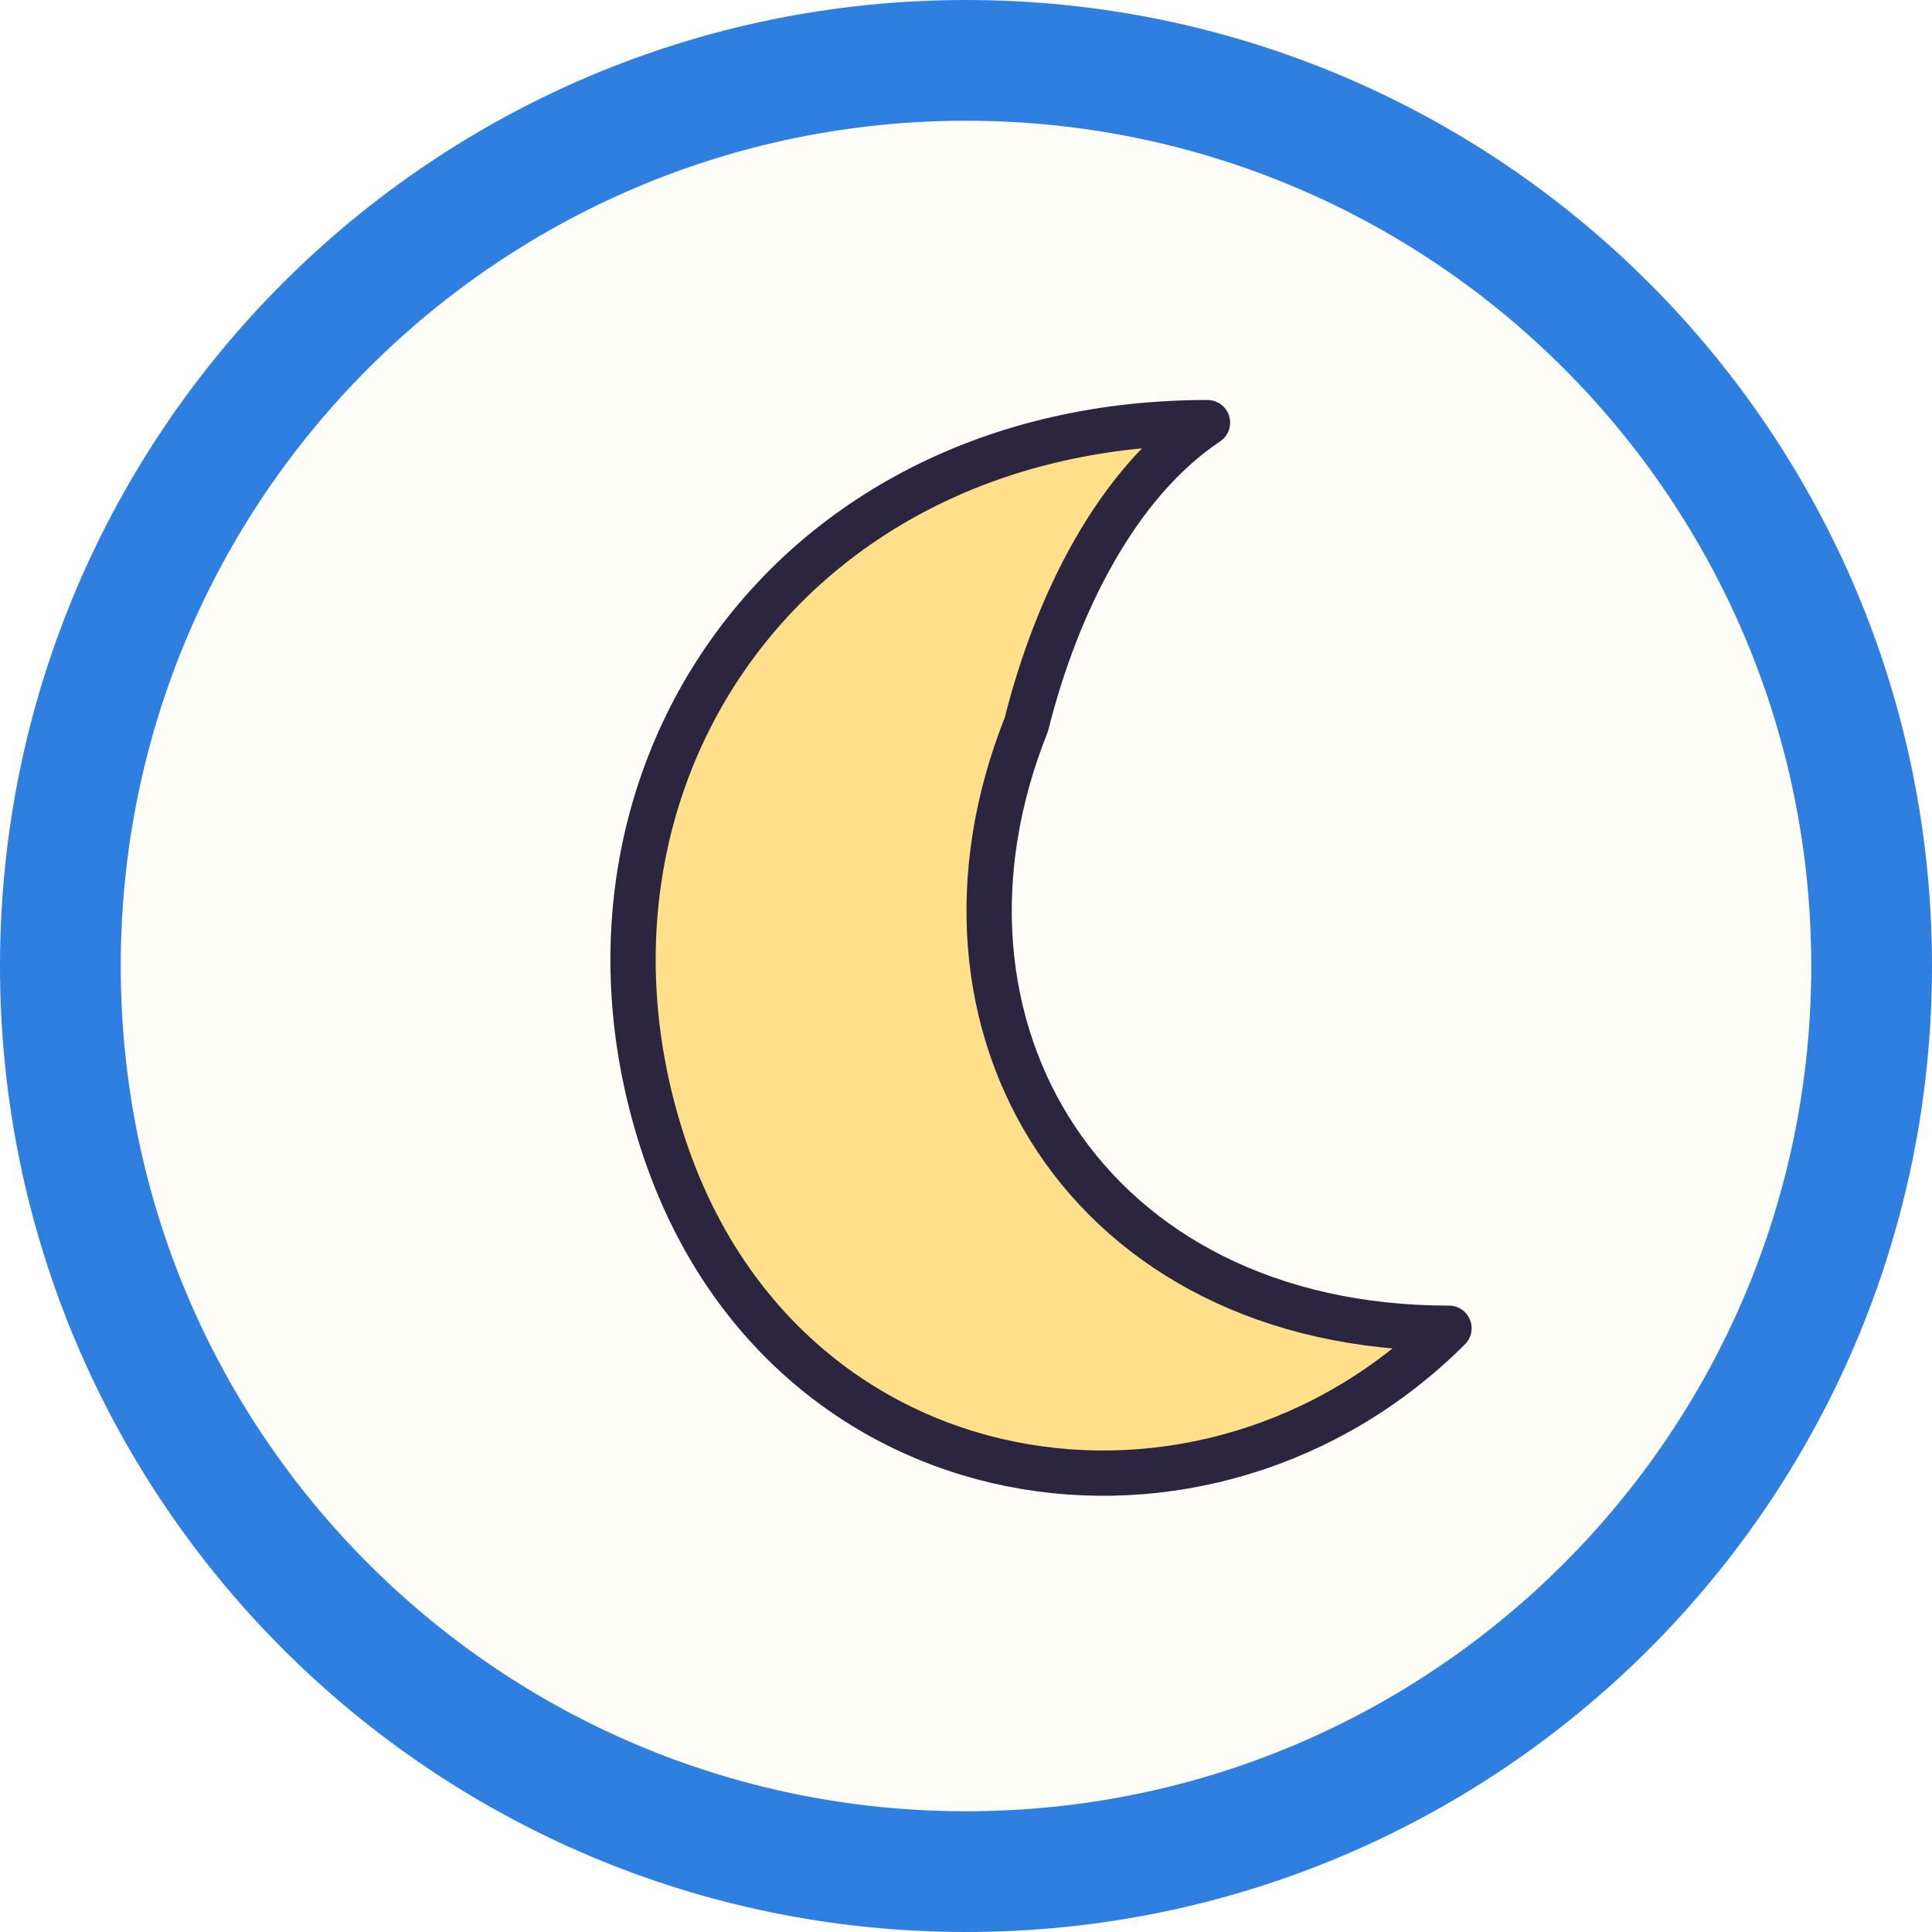
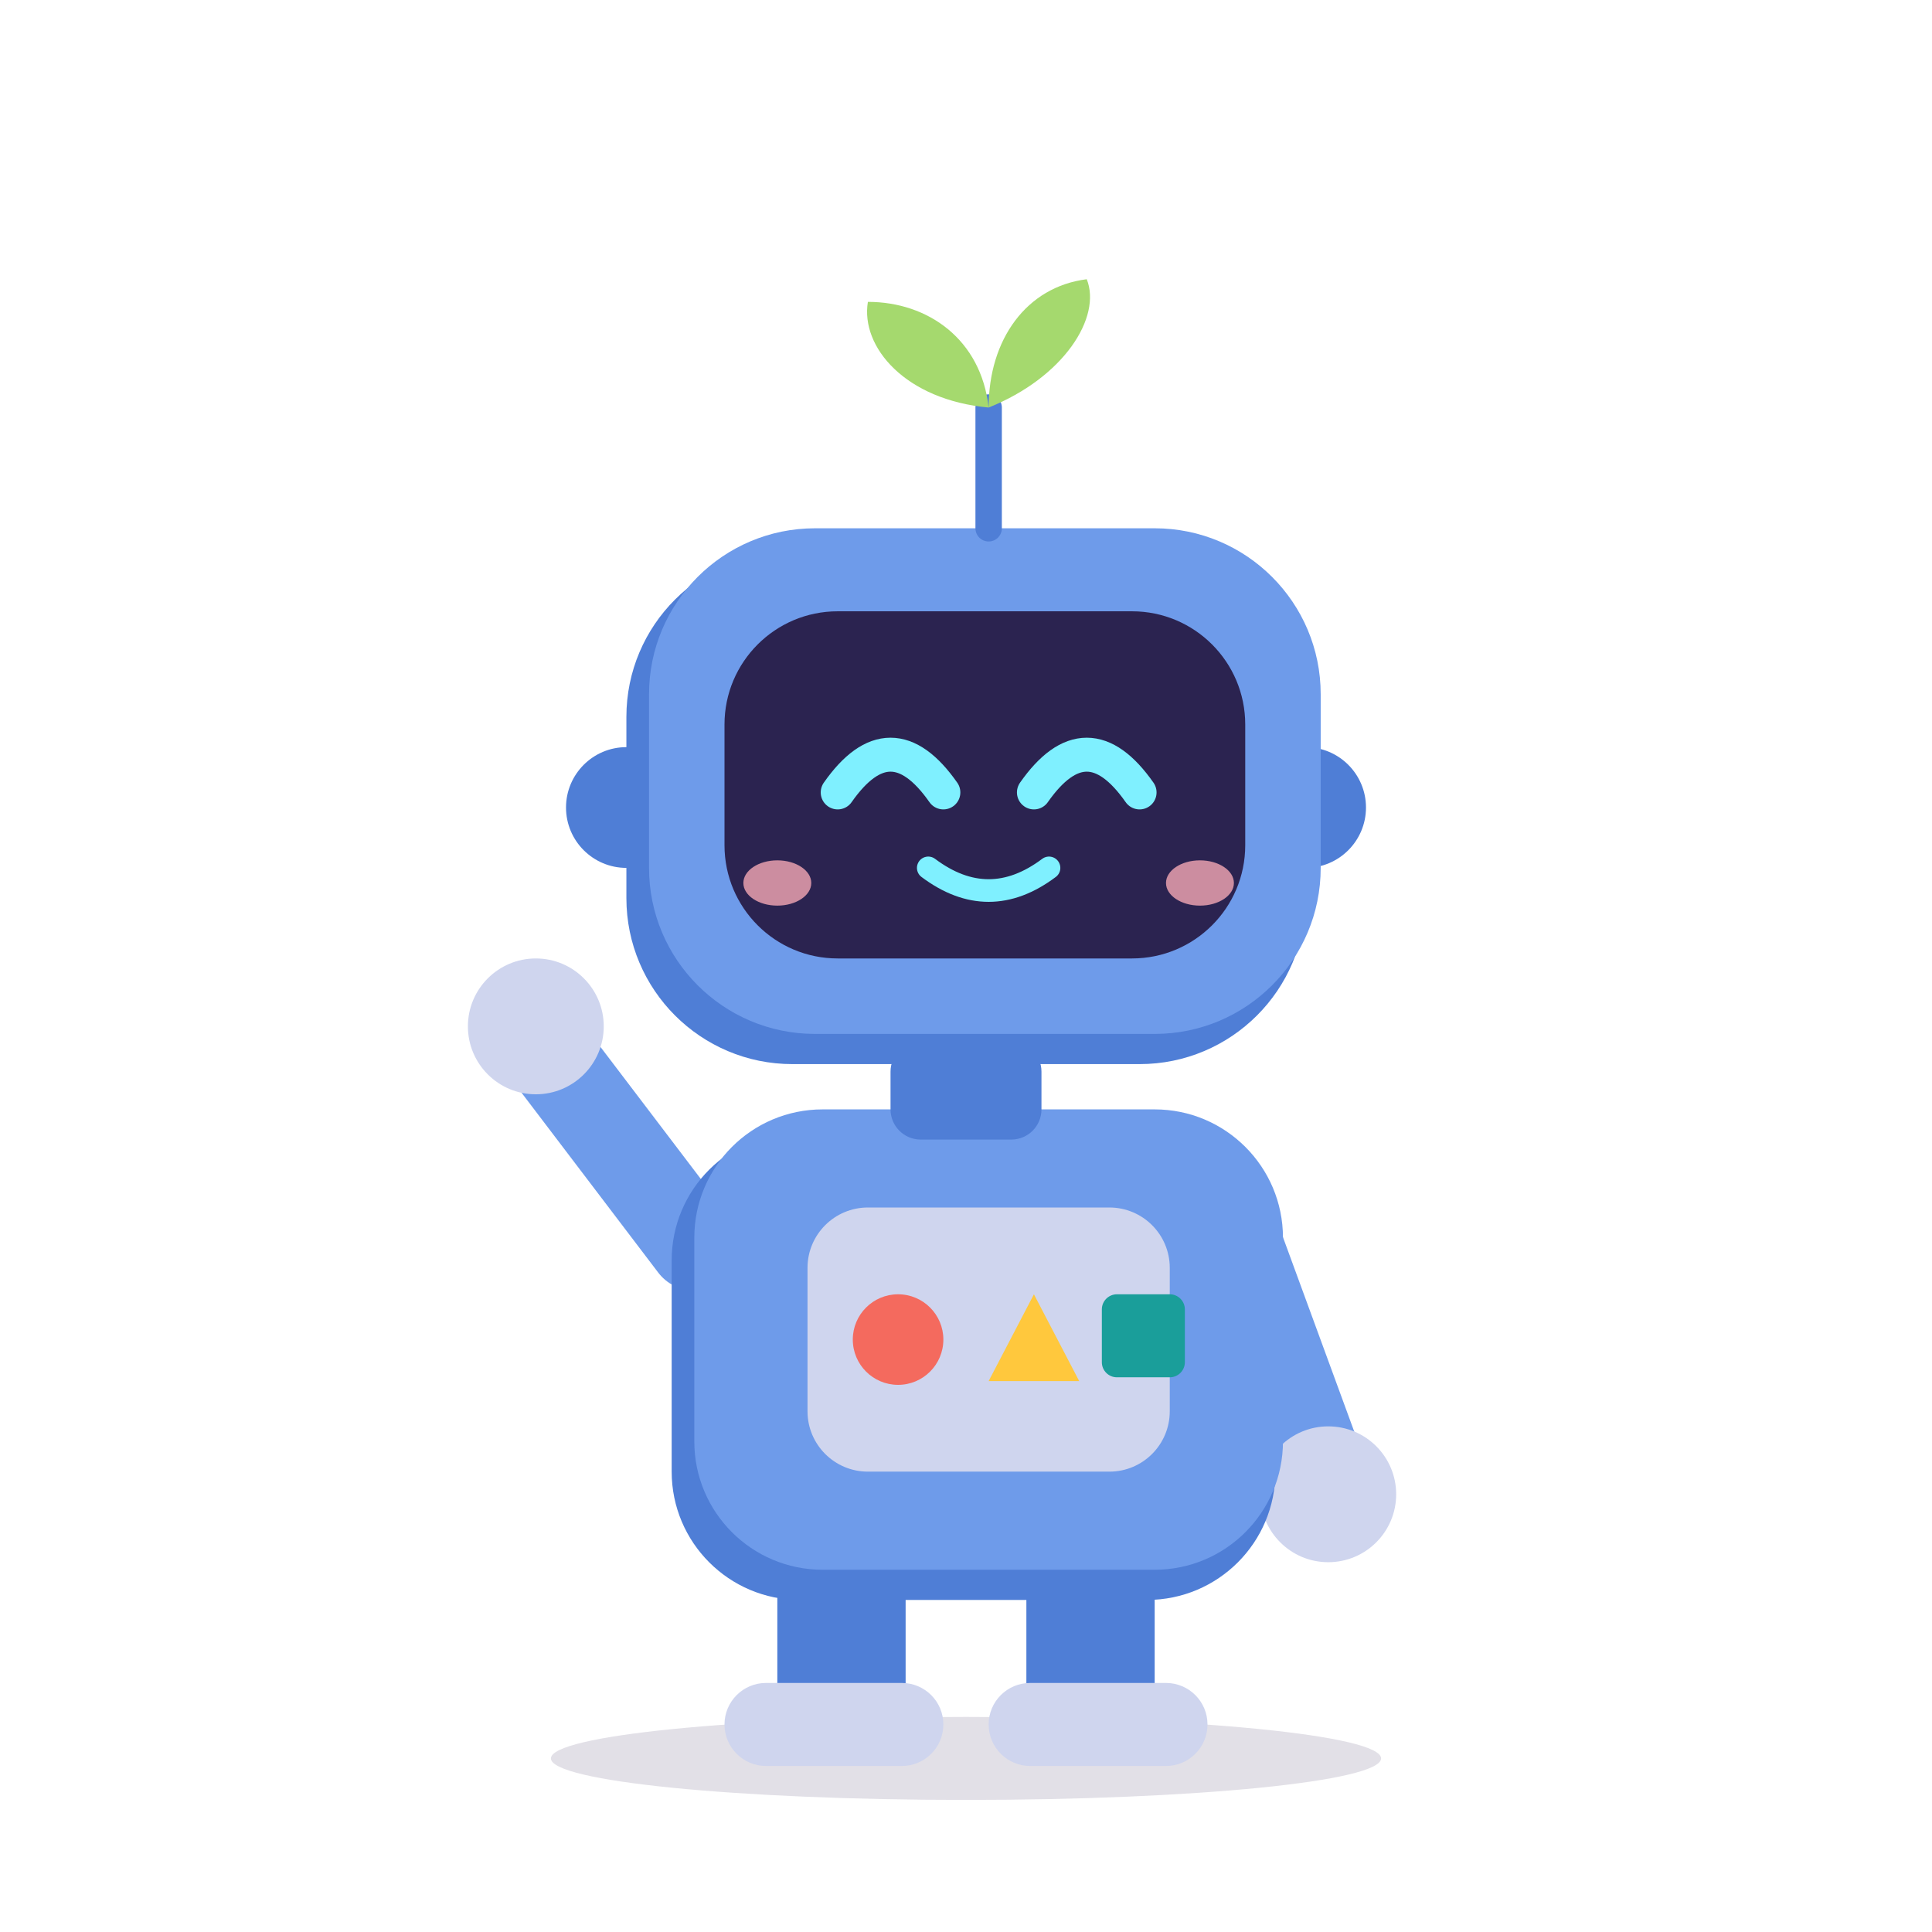
- <svg xmlns="http://www.w3.org/2000/svg" viewBox="0 0 64 64">
-   <circle cx="32" cy="32" r="30" fill="#FFFDF8" stroke="#2F7FE0" stroke-width="4" />
-   <path d="M40 14 C26 14 18 26 22 38 C26 50 40 52 48 44 C36 44 30 34 34 24 C35 20 37 16 40 14 Z" fill="#FFE08A" stroke="#2B2540" stroke-width="1.5" stroke-linejoin="round" />
+ <svg xmlns="http://www.w3.org/2000/svg" viewBox="0 0 512 512" role="img" aria-label="צַעֲדוֹן – רוֹבּוֹט">
+   <ellipse cx="256" cy="466" rx="110" ry="11" fill="rgba(43,35,80,0.14)" />
+   <rect x="206" y="408" width="34" height="50" rx="12" fill="#4F7ED6" />
+   <rect x="272" y="408" width="34" height="50" rx="12" fill="#4F7ED6" />
+   <rect x="192" y="446" width="58" height="22" rx="11" fill="#CFD5EE" />
+   <rect x="262" y="446" width="58" height="22" rx="11" fill="#CFD5EE" />
+   <path d="M184 330 L146 280" stroke="#6E9BEA" stroke-width="24" stroke-linecap="round" fill="none" />
+   <circle cx="142" cy="272" r="18" fill="#CFD5EE" />
+   <path d="M328 330 L350 390" stroke="#6E9BEA" stroke-width="24" stroke-linecap="round" fill="none" />
+   <circle cx="352" cy="396" r="18" fill="#CFD5EE" />
+   <rect x="178" y="300" width="160" height="124" rx="34" fill="#4F7ED6" />
+   <rect x="184" y="294" width="156" height="122" rx="34" fill="#6E9BEA" />
+   <rect x="214" y="320" width="96" height="70" rx="16" fill="#CFD5EE" />
+   <circle cx="238" cy="355" r="12" fill="#F46A5E" />
+   <path d="M262 366 L274 343 L286 366 Z" fill="#FFC83D" />
+   <rect x="292" y="343" width="22" height="22" rx="4" fill="#1A9E9A" />
+   <rect x="236" y="276" width="40" height="26" rx="8" fill="#4F7ED6" />
+   <circle cx="166" cy="214" r="16" fill="#4F7ED6" />
+   <circle cx="346" cy="214" r="16" fill="#4F7ED6" />
+   <rect x="166" y="146" width="180" height="136" rx="44" fill="#4F7ED6" />
+   <rect x="172" y="140" width="178" height="134" rx="44" fill="#6E9BEA" />
+   <rect x="192" y="162" width="138" height="92" rx="30" fill="#2B2350" />
+   <path d="M222 210 Q236 190 250 210" fill="none" stroke="#7FF0FF" stroke-width="9" stroke-linecap="round" stroke-linejoin="round" />
+   <path d="M274 210 Q288 190 302 210" fill="none" stroke="#7FF0FF" stroke-width="9" stroke-linecap="round" stroke-linejoin="round" />
+   <path d="M246 230 Q262 242 278 230" fill="none" stroke="#7FF0FF" stroke-width="6" stroke-linecap="round" stroke-linejoin="round" />
+   <ellipse cx="206" cy="234" rx="9" ry="6" fill="#F4A7B4" opacity="0.8" />
+   <ellipse cx="318" cy="234" rx="9" ry="6" fill="#F4A7B4" opacity="0.8" />
+   <path d="M262 140 L262 108" stroke="#4F7ED6" stroke-width="7" stroke-linecap="round" fill="none" />
+   <path d="M262 108 C240 106 228 92 230 80 C246 80 260 90 262 108 Z" fill="#A5D96E" />
+   <path d="M262 108 C282 100 292 84 288 74 C272 76 262 90 262 108 Z" fill="#A5D96E" />
</svg>
